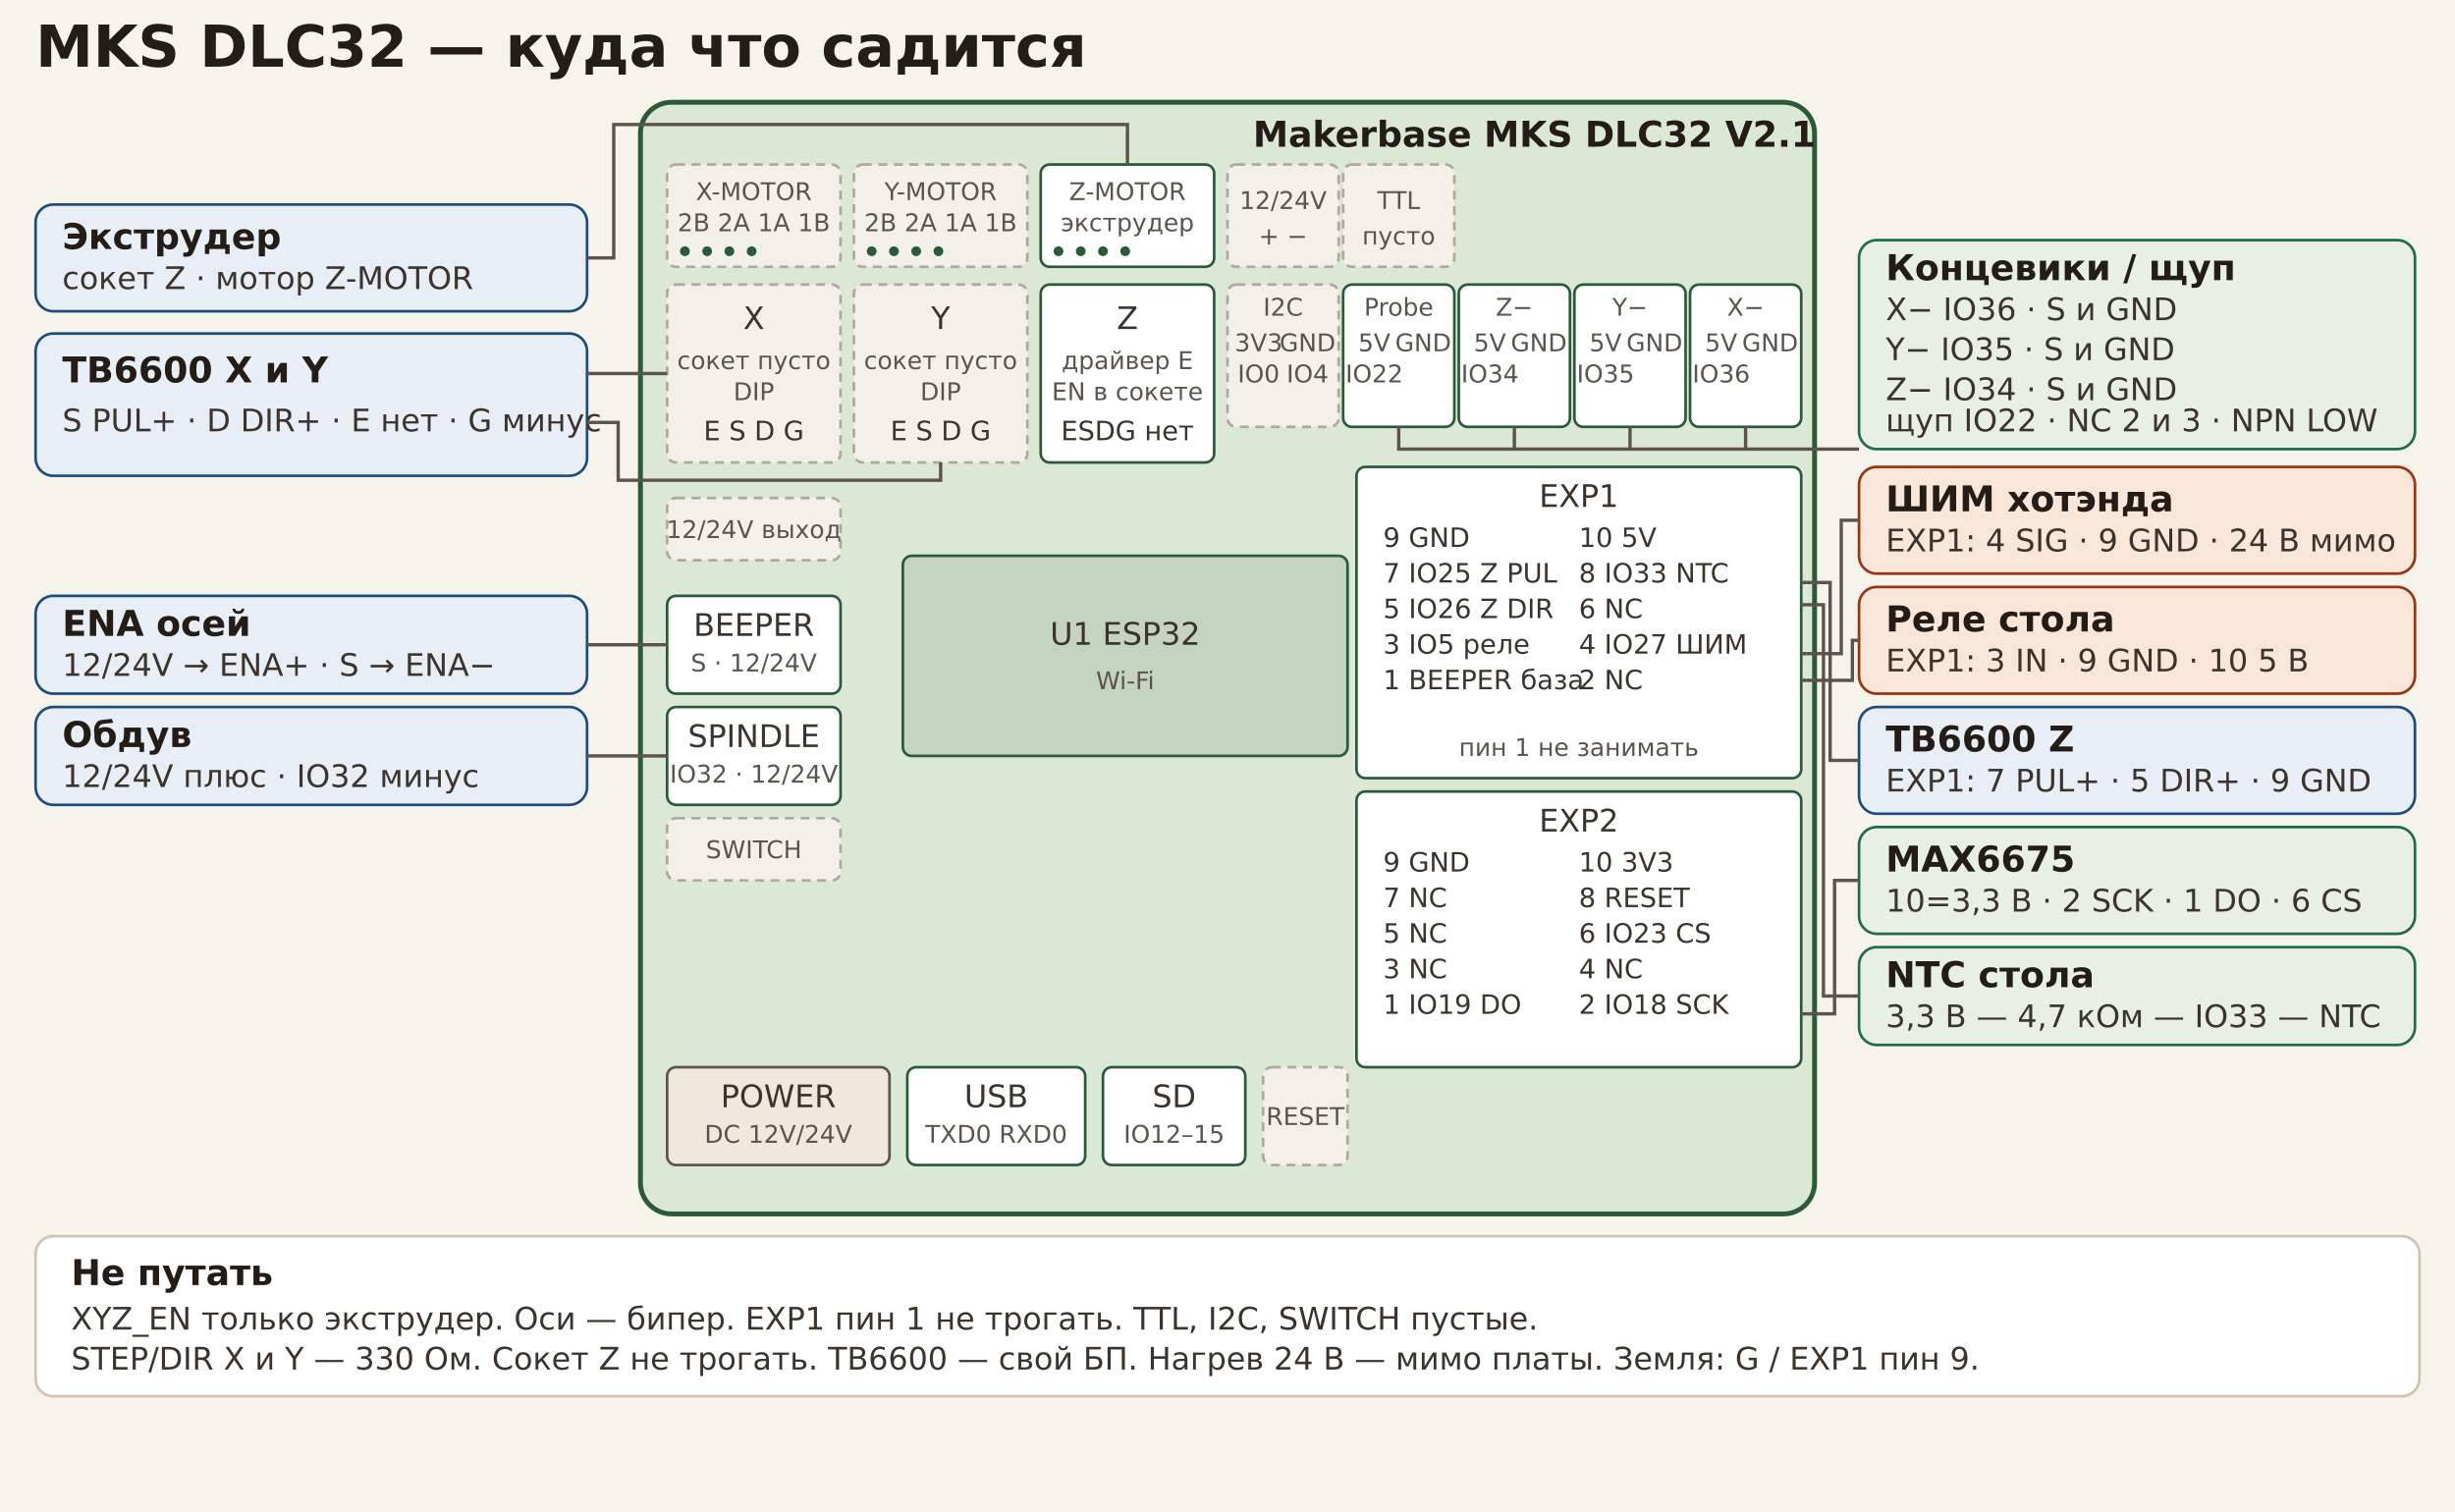
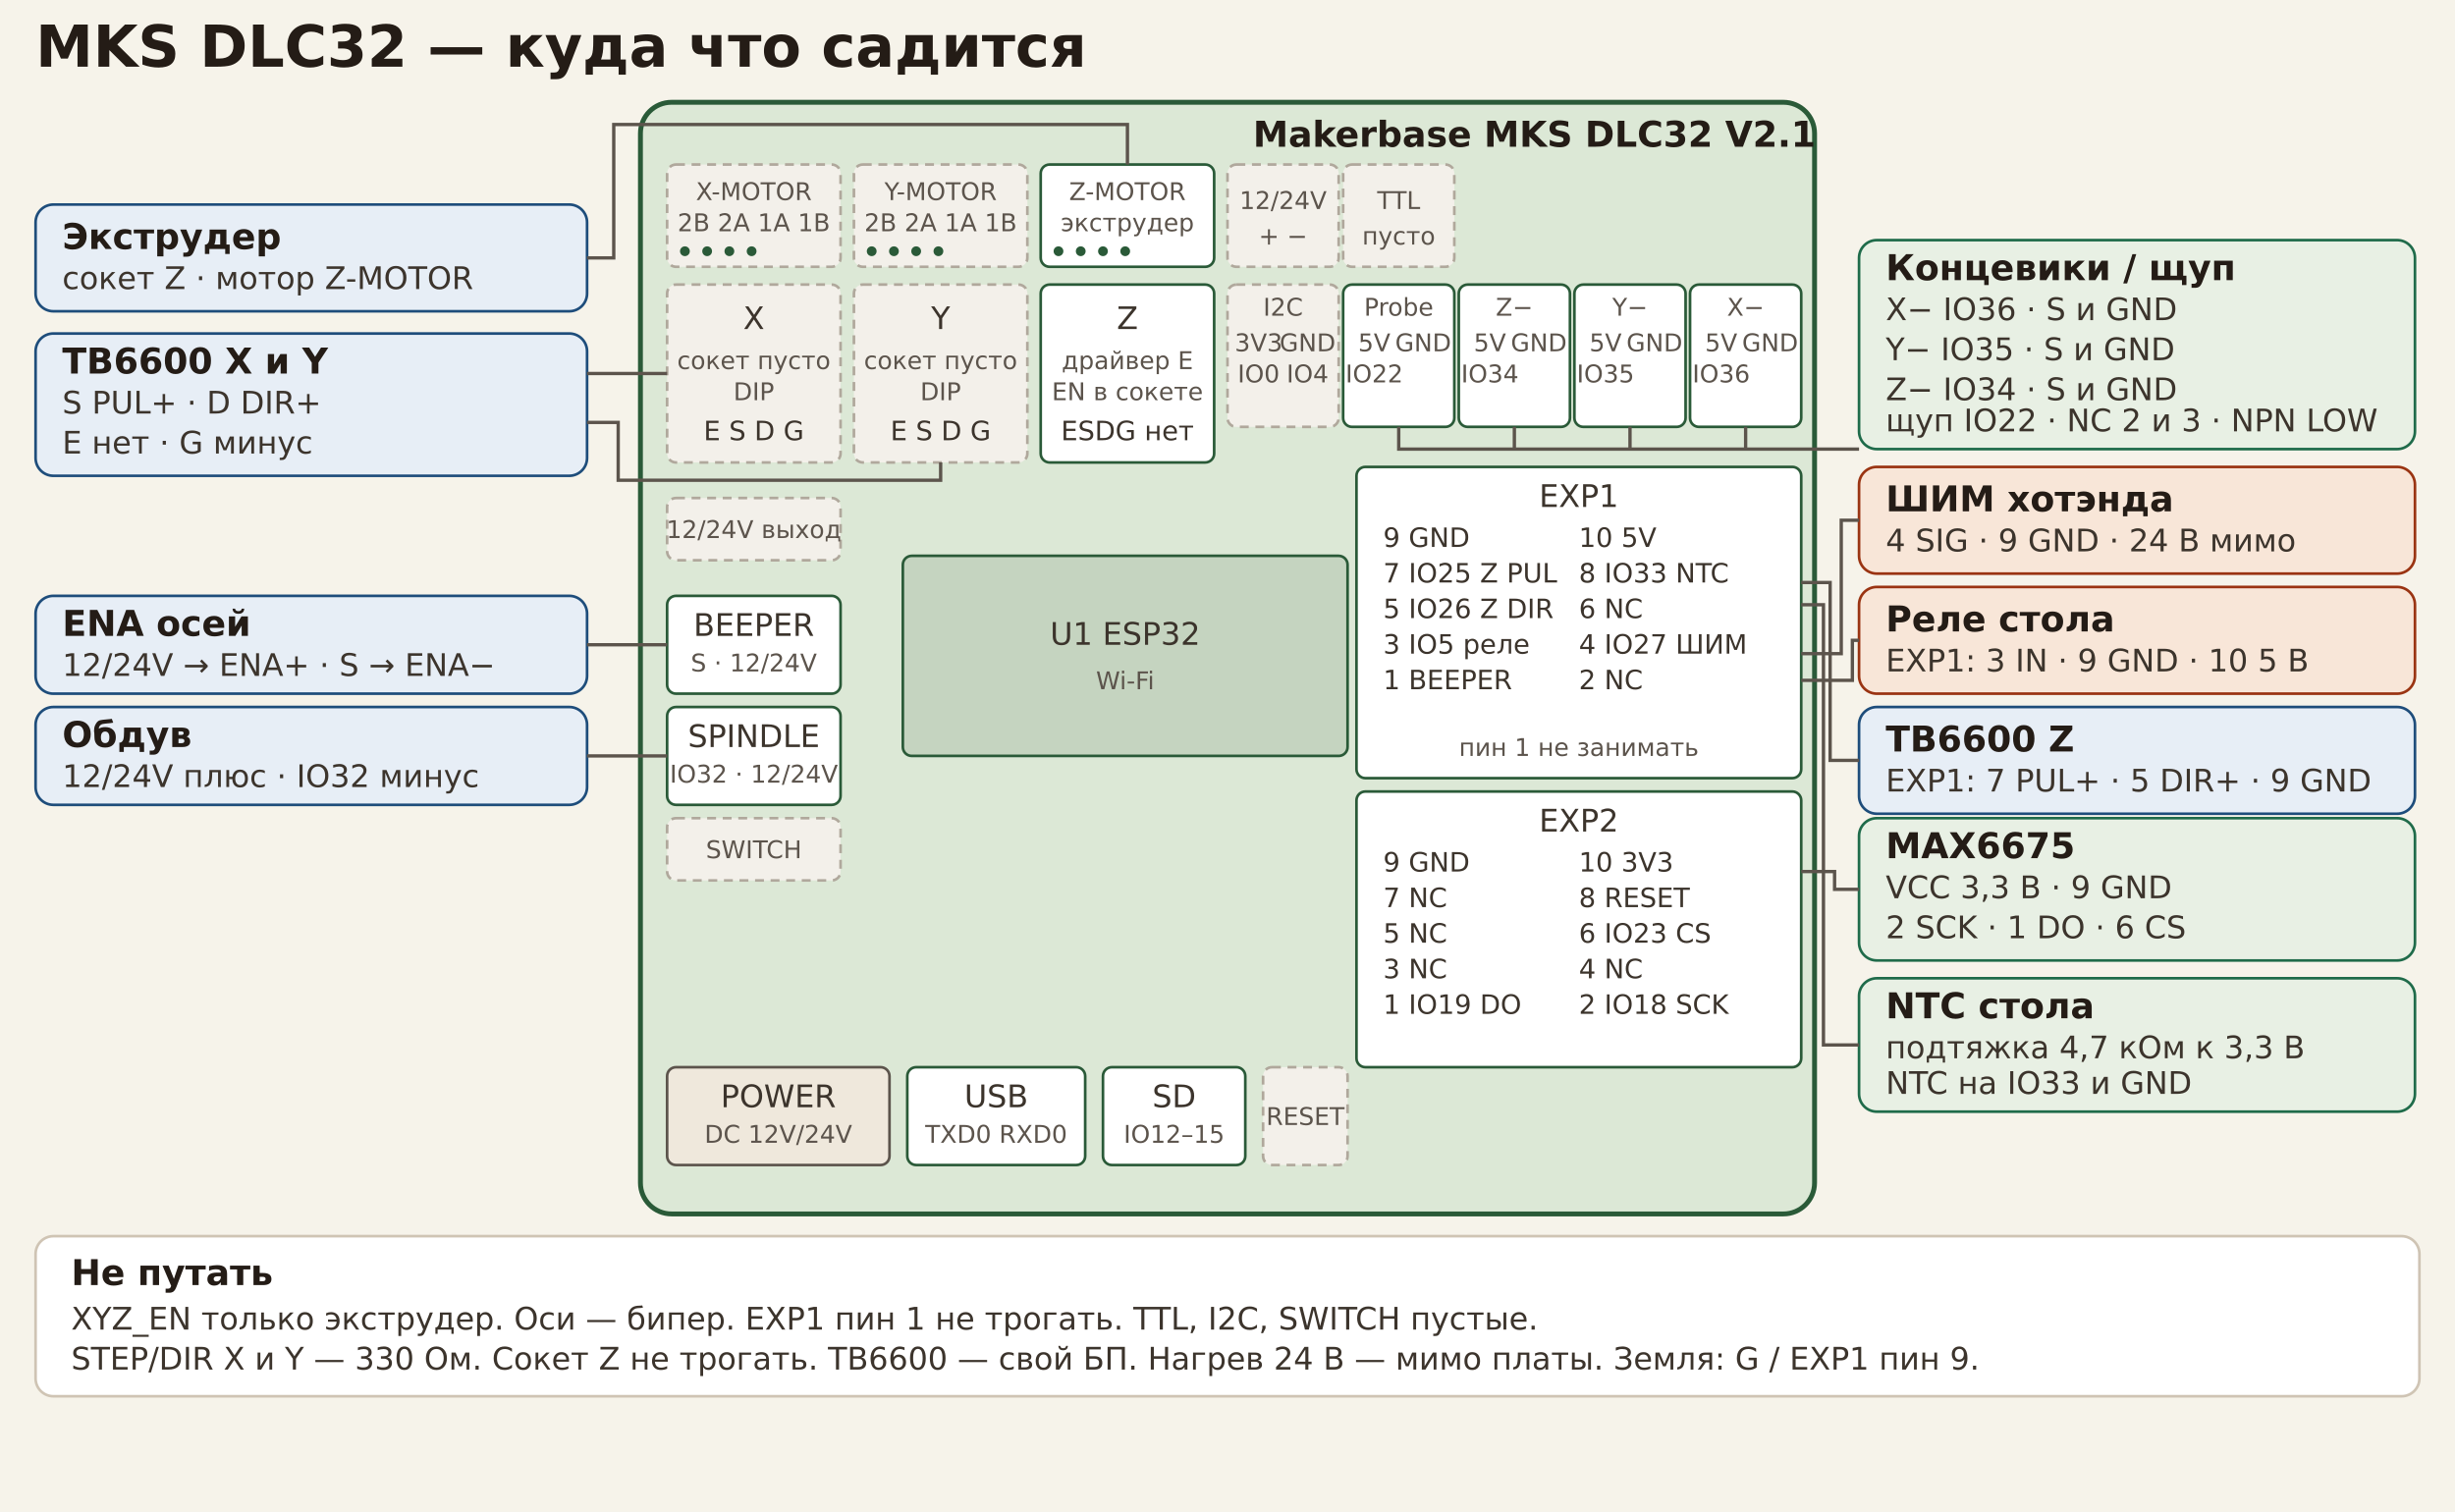
<svg xmlns="http://www.w3.org/2000/svg" width="1104" height="680" viewBox="0 0 1104 680">
  <rect width="1104" height="680" fill="#f6f3ea" />
  <defs>
    <style type="text/css">
text { font-family: DejaVu Sans, Liberation Sans, sans-serif; fill: #241c16; }
.title { font-size: 26px; font-weight: 700; }
.lab { font-size: 16px; font-weight: 700; }
.sm { font-size: 14px; fill: #3c342c; }
.pin { font-size: 12px; fill: #3c342c; }
.tiny { font-size: 11px; fill: #5c544c; }
</style>
  </defs>
  <text class="title" x="16" y="30">MKS DLC32 — куда что садится</text>
  <rect x="288" y="46" width="528" height="500" rx="14" fill="#dce8d6" stroke="#2a5a38" stroke-width="2.2" />
  <text class="lab" x="690" y="66" text-anchor="middle">Makerbase MKS DLC32 V2.1</text>
  <rect x="300" y="74" width="78" height="46" rx="4" fill="#f3f0ea" stroke="#b0a89c" stroke-width="1.2" stroke-dasharray="4 3" />
  <text class="tiny" x="339" y="90" text-anchor="middle">X-MOTOR</text>
  <text class="tiny" x="339" y="104" text-anchor="middle">2B 2A 1A 1B</text>
  <circle cx="308" cy="113" r="2.2" fill="#2a5a38" />
  <circle cx="318" cy="113" r="2.2" fill="#2a5a38" />
  <circle cx="328" cy="113" r="2.2" fill="#2a5a38" />
  <circle cx="338" cy="113" r="2.2" fill="#2a5a38" />
  <rect x="384" y="74" width="78" height="46" rx="4" fill="#f3f0ea" stroke="#b0a89c" stroke-width="1.2" stroke-dasharray="4 3" />
  <text class="tiny" x="423" y="90" text-anchor="middle">Y-MOTOR</text>
  <text class="tiny" x="423" y="104" text-anchor="middle">2B 2A 1A 1B</text>
  <circle cx="392" cy="113" r="2.2" fill="#2a5a38" />
  <circle cx="402" cy="113" r="2.2" fill="#2a5a38" />
  <circle cx="412" cy="113" r="2.2" fill="#2a5a38" />
  <circle cx="422" cy="113" r="2.2" fill="#2a5a38" />
  <rect x="468" y="74" width="78" height="46" rx="4" fill="#ffffff" stroke="#2a5a38" stroke-width="1.2" />
  <text class="tiny" x="507" y="90" text-anchor="middle">Z-MOTOR</text>
  <text class="tiny" x="507" y="104" text-anchor="middle">экструдер</text>
  <circle cx="476" cy="113" r="2.2" fill="#2a5a38" />
  <circle cx="486" cy="113" r="2.2" fill="#2a5a38" />
  <circle cx="496" cy="113" r="2.2" fill="#2a5a38" />
  <circle cx="506" cy="113" r="2.2" fill="#2a5a38" />
  <rect x="552" y="74" width="50" height="46" rx="4" fill="#f3f0ea" stroke="#b0a89c" stroke-width="1.2" stroke-dasharray="4 3" />
  <text class="tiny" x="577" y="94" text-anchor="middle">12/24V</text>
  <text class="tiny" x="577" y="110" text-anchor="middle">+ −</text>
  <rect x="604" y="74" width="50" height="46" rx="4" fill="#f3f0ea" stroke="#b0a89c" stroke-width="1.2" stroke-dasharray="4 3" />
  <text class="tiny" x="629" y="94" text-anchor="middle">TTL</text>
  <text class="tiny" x="629" y="110" text-anchor="middle">пусто</text>
  <rect x="552" y="128" width="50" height="64" rx="4" fill="#f3f0ea" stroke="#b0a89c" stroke-width="1.2" stroke-dasharray="4 3" />
  <text class="tiny" x="577" y="142" text-anchor="middle">I2C</text>
  <text class="tiny" x="566" y="158" text-anchor="middle">3V3</text>
  <text class="tiny" x="588" y="158" text-anchor="middle">GND</text>
  <text class="tiny" x="566" y="172" text-anchor="middle">IO0</text>
  <text class="tiny" x="588" y="172" text-anchor="middle">IO4</text>
  <rect x="604" y="128" width="50" height="64" rx="4" fill="#ffffff" stroke="#2a5a38" stroke-width="1.2" />
  <text class="tiny" x="629" y="142" text-anchor="middle">Probe</text>
  <text class="tiny" x="618" y="158" text-anchor="middle">5V</text>
  <text class="tiny" x="640" y="158" text-anchor="middle">GND</text>
  <text class="tiny" x="618" y="172" text-anchor="middle">IO22</text>
  <rect x="656" y="128" width="50" height="64" rx="4" fill="#ffffff" stroke="#2a5a38" stroke-width="1.2" />
  <text class="tiny" x="681" y="142" text-anchor="middle">Z−</text>
  <text class="tiny" x="670" y="158" text-anchor="middle">5V</text>
  <text class="tiny" x="692" y="158" text-anchor="middle">GND</text>
  <text class="tiny" x="670" y="172" text-anchor="middle">IO34</text>
  <rect x="708" y="128" width="50" height="64" rx="4" fill="#ffffff" stroke="#2a5a38" stroke-width="1.2" />
  <text class="tiny" x="733" y="142" text-anchor="middle">Y−</text>
  <text class="tiny" x="722" y="158" text-anchor="middle">5V</text>
  <text class="tiny" x="744" y="158" text-anchor="middle">GND</text>
  <text class="tiny" x="722" y="172" text-anchor="middle">IO35</text>
  <rect x="760" y="128" width="50" height="64" rx="4" fill="#ffffff" stroke="#2a5a38" stroke-width="1.2" />
  <text class="tiny" x="785" y="142" text-anchor="middle">X−</text>
  <text class="tiny" x="774" y="158" text-anchor="middle">5V</text>
  <text class="tiny" x="796" y="158" text-anchor="middle">GND</text>
  <text class="tiny" x="774" y="172" text-anchor="middle">IO36</text>
  <rect x="300" y="128" width="78" height="80" rx="4" fill="#f3f0ea" stroke="#b0a89c" stroke-width="1.2" stroke-dasharray="4 3" />
  <text class="sm" x="339" y="148" text-anchor="middle">X</text>
  <text class="tiny" x="339" y="166" text-anchor="middle">сокет пусто</text>
  <text class="tiny" x="339" y="180" text-anchor="middle">DIP</text>
  <text class="pin" x="339" y="198" text-anchor="middle">E S D G</text>
  <rect x="384" y="128" width="78" height="80" rx="4" fill="#f3f0ea" stroke="#b0a89c" stroke-width="1.2" stroke-dasharray="4 3" />
  <text class="sm" x="423" y="148" text-anchor="middle">Y</text>
  <text class="tiny" x="423" y="166" text-anchor="middle">сокет пусто</text>
  <text class="tiny" x="423" y="180" text-anchor="middle">DIP</text>
  <text class="pin" x="423" y="198" text-anchor="middle">E S D G</text>
  <rect x="468" y="128" width="78" height="80" rx="4" fill="#ffffff" stroke="#2a5a38" stroke-width="1.2" />
  <text class="sm" x="507" y="148" text-anchor="middle">Z</text>
  <text class="tiny" x="507" y="166" text-anchor="middle">драйвер E</text>
  <text class="tiny" x="507" y="180" text-anchor="middle">EN в сокете</text>
  <text class="pin" x="507" y="198" text-anchor="middle">ESDG нет</text>
  <rect x="300" y="224" width="78" height="28" rx="4" fill="#f3f0ea" stroke="#b0a89c" stroke-width="1.2" stroke-dasharray="4 3" />
  <text class="tiny" x="339" y="242" text-anchor="middle">12/24V выход</text>
  <rect x="300" y="268" width="78" height="44" rx="4" fill="#ffffff" stroke="#2a5a38" stroke-width="1.2" />
  <text class="sm" x="339" y="286" text-anchor="middle">BEEPER</text>
  <text class="tiny" x="339" y="302" text-anchor="middle">S · 12/24V</text>
  <rect x="300" y="318" width="78" height="44" rx="4" fill="#ffffff" stroke="#2a5a38" stroke-width="1.2" />
  <text class="sm" x="339" y="336" text-anchor="middle">SPINDLE</text>
  <text class="tiny" x="339" y="352" text-anchor="middle">IO32 · 12/24V</text>
  <rect x="300" y="368" width="78" height="28" rx="4" fill="#f3f0ea" stroke="#b0a89c" stroke-width="1.2" stroke-dasharray="4 3" />
  <text class="tiny" x="339" y="386" text-anchor="middle">SWITCH</text>
  <rect x="406" y="250" width="200" height="90" rx="4" fill="#c5d4c0" stroke="#2a5a38" stroke-width="1.2" />
  <text class="sm" x="506" y="290" text-anchor="middle">U1 ESP32</text>
  <text class="tiny" x="506" y="310" text-anchor="middle">Wi-Fi</text>
  <rect x="610" y="210" width="200" height="140" rx="4" fill="#ffffff" stroke="#2a5a38" stroke-width="1.2" />
  <text class="sm" x="710" y="228" text-anchor="middle">EXP1</text>
  <text class="pin" x="622" y="246">9 GND</text>
  <text class="pin" x="710" y="246">10 5V</text>
  <text class="pin" x="622" y="262">7 IO25 Z PUL</text>
  <text class="pin" x="710" y="262">8 IO33 NTC</text>
  <text class="pin" x="622" y="278">5 IO26 Z DIR</text>
  <text class="pin" x="710" y="278">6 NC</text>
  <text class="pin" x="622" y="294">3 IO5 реле</text>
  <text class="pin" x="710" y="294">4 IO27 ШИМ</text>
-   <text class="pin" x="622" y="310">1 BEEPER база</text>
+   <text class="pin" x="622" y="310">1 BEEPER</text>
  <text class="pin" x="710" y="310">2 NC</text>
  <text class="tiny" x="710" y="340" text-anchor="middle">пин 1 не занимать</text>
  <rect x="610" y="356" width="200" height="124" rx="4" fill="#ffffff" stroke="#2a5a38" stroke-width="1.2" />
  <text class="sm" x="710" y="374" text-anchor="middle">EXP2</text>
  <text class="pin" x="622" y="392">9 GND</text>
  <text class="pin" x="710" y="392">10 3V3</text>
  <text class="pin" x="622" y="408">7 NC</text>
  <text class="pin" x="710" y="408">8 RESET</text>
  <text class="pin" x="622" y="424">5 NC</text>
  <text class="pin" x="710" y="424">6 IO23 CS</text>
  <text class="pin" x="622" y="440">3 NC</text>
  <text class="pin" x="710" y="440">4 NC</text>
  <text class="pin" x="622" y="456">1 IO19 DO</text>
  <text class="pin" x="710" y="456">2 IO18 SCK</text>
  <rect x="300" y="480" width="100" height="44" rx="4" fill="#efe8dc" stroke="#5c544c" stroke-width="1.2" />
  <text class="sm" x="350" y="498" text-anchor="middle">POWER</text>
  <text class="tiny" x="350" y="514" text-anchor="middle">DC 12V/24V</text>
  <rect x="408" y="480" width="80" height="44" rx="4" fill="#ffffff" stroke="#2a5a38" stroke-width="1.2" />
  <text class="sm" x="448" y="498" text-anchor="middle">USB</text>
  <text class="tiny" x="448" y="514" text-anchor="middle">TXD0 RXD0</text>
  <rect x="496" y="480" width="64" height="44" rx="4" fill="#ffffff" stroke="#2a5a38" stroke-width="1.2" />
  <text class="sm" x="528" y="498" text-anchor="middle">SD</text>
  <text class="tiny" x="528" y="514" text-anchor="middle">IO12–15</text>
  <rect x="568" y="480" width="38" height="44" rx="4" fill="#f3f0ea" stroke="#b0a89c" stroke-width="1.2" stroke-dasharray="4 3" />
  <text class="tiny" x="587" y="506" text-anchor="middle">RESET</text>
  <rect x="16" y="92" width="248" height="48" rx="8" fill="#e7eef6" stroke="#1e4d7b" stroke-width="1.2" />
  <text class="lab" x="28" y="112">Экструдер</text>
  <text class="sm" x="28" y="130">сокет Z · мотор Z-MOTOR</text>
  <rect x="16" y="150" width="248" height="64" rx="8" fill="#e7eef6" stroke="#1e4d7b" stroke-width="1.2" />
-   <text class="lab" x="28" y="172">TB6600 X и Y</text>
-   <text class="sm" x="28" y="194">S PUL+ · D DIR+ · E нет · G минус</text>
+   <text class="lab" x="28" y="168">TB6600 X и Y</text>
+   <text class="sm" x="28" y="186">S PUL+ · D DIR+</text>
+   <text class="sm" x="28" y="204">E нет · G минус</text>
  <rect x="16" y="268" width="248" height="44" rx="8" fill="#e7eef6" stroke="#1e4d7b" stroke-width="1.2" />
  <text class="lab" x="28" y="286">ENA осей</text>
  <text class="sm" x="28" y="304">12/24V → ENA+ · S → ENA−</text>
  <rect x="16" y="318" width="248" height="44" rx="8" fill="#e7eef6" stroke="#1e4d7b" stroke-width="1.2" />
  <text class="lab" x="28" y="336">Обдув</text>
  <text class="sm" x="28" y="354">12/24V плюс · IO32 минус</text>
  <rect x="836" y="108" width="250" height="94" rx="8" fill="#e8f0e4" stroke="#1f6b4a" stroke-width="1.2" />
  <text class="lab" x="848" y="126">Концевики / щуп</text>
  <text class="sm" x="848" y="144">X− IO36 · S и GND</text>
  <text class="sm" x="848" y="162">Y− IO35 · S и GND</text>
  <text class="sm" x="848" y="180">Z− IO34 · S и GND</text>
  <text class="sm" x="848" y="194">щуп IO22 · NC 2 и 3 · NPN LOW</text>
  <rect x="836" y="210" width="250" height="48" rx="8" fill="#f8e6d8" stroke="#9a3412" stroke-width="1.2" />
  <text class="lab" x="848" y="230">ШИМ хотэнда</text>
-   <text class="sm" x="848" y="248">EXP1: 4 SIG · 9 GND · 24 В мимо</text>
+   <text class="sm" x="848" y="248">4 SIG · 9 GND · 24 В мимо</text>
  <rect x="836" y="264" width="250" height="48" rx="8" fill="#f8e6d8" stroke="#9a3412" stroke-width="1.2" />
  <text class="lab" x="848" y="284">Реле стола</text>
  <text class="sm" x="848" y="302">EXP1: 3 IN · 9 GND · 10 5 В</text>
  <rect x="836" y="318" width="250" height="48" rx="8" fill="#e7eef6" stroke="#1e4d7b" stroke-width="1.2" />
  <text class="lab" x="848" y="338">TB6600 Z</text>
  <text class="sm" x="848" y="356">EXP1: 7 PUL+ · 5 DIR+ · 9 GND</text>
-   <rect x="836" y="372" width="250" height="48" rx="8" fill="#e8f0e4" stroke="#1f6b4a" stroke-width="1.2" />
-   <text class="lab" x="848" y="392">MAX6675</text>
-   <text class="sm" x="848" y="410">10=3,3 В · 2 SCK · 1 DO · 6 CS</text>
-   <rect x="836" y="426" width="250" height="44" rx="8" fill="#e8f0e4" stroke="#1f6b4a" stroke-width="1.2" />
-   <text class="lab" x="848" y="444">NTC стола</text>
-   <text class="sm" x="848" y="462">3,3 В — 4,7 кОм — IO33 — NTC</text>
+   <rect x="836" y="368" width="250" height="64" rx="8" fill="#e8f0e4" stroke="#1f6b4a" stroke-width="1.2" />
+   <text class="lab" x="848" y="386">MAX6675</text>
+   <text class="sm" x="848" y="404">VCC 3,3 В · 9 GND</text>
+   <text class="sm" x="848" y="422">2 SCK · 1 DO · 6 CS</text>
+   <rect x="836" y="440" width="250" height="60" rx="8" fill="#e8f0e4" stroke="#1f6b4a" stroke-width="1.2" />
+   <text class="lab" x="848" y="458">NTC стола</text>
+   <text class="sm" x="848" y="476">подтяжка 4,7 кОм к 3,3 В</text>
+   <text class="sm" x="848" y="492">NTC на IO33 и GND</text>
  <rect x="16" y="556" width="1072" height="72" rx="8" fill="#ffffff" stroke="#cfc4b4" stroke-width="1.2" />
  <text class="lab" x="32" y="578">Не путать</text>
  <text class="sm" x="32" y="598">XYZ_EN только экструдер. Оси — бипер. EXP1 пин 1 не трогать. TTL, I2C, SWITCH пустые.</text>
  <text class="sm" x="32" y="616">STEP/DIR X и Y — 330 Ом. Сокет Z не трогать. TB6600 — свой БП. Нагрев 24 В — мимо платы. Земля: G / EXP1 пин 9.</text>
  <g fill="none" stroke="#5c544c" stroke-width="1.5">
    <polyline points="264,116 276,116 276,56 507,56 507,74" />
    <polyline points="264,168 300,168" />
    <polyline points="264,190 278,190 278,216 423,216 423,208" />
    <polyline points="264,290 300,290" />
    <polyline points="264,340 300,340" />
    <polyline points="629,192 629,202 836,202" />
    <polyline points="681,192 681,202" />
    <polyline points="733,192 733,202" />
    <polyline points="785,192 785,202" />
    <polyline points="836,234 828,234 828,294 810,294" />
    <polyline points="836,288 833,288 833,306 810,306" />
    <polyline points="836,342 823,342 823,262 810,262" />
-     <polyline points="836,396 825,396 825,456 810,456" />
-     <polyline points="836,448 820,448 820,272 810,272" />
+     <polyline points="836,400 825,400 825,392 810,392" />
+     <polyline points="836,470 820,470 820,272 810,272" />
  </g>
</svg>
